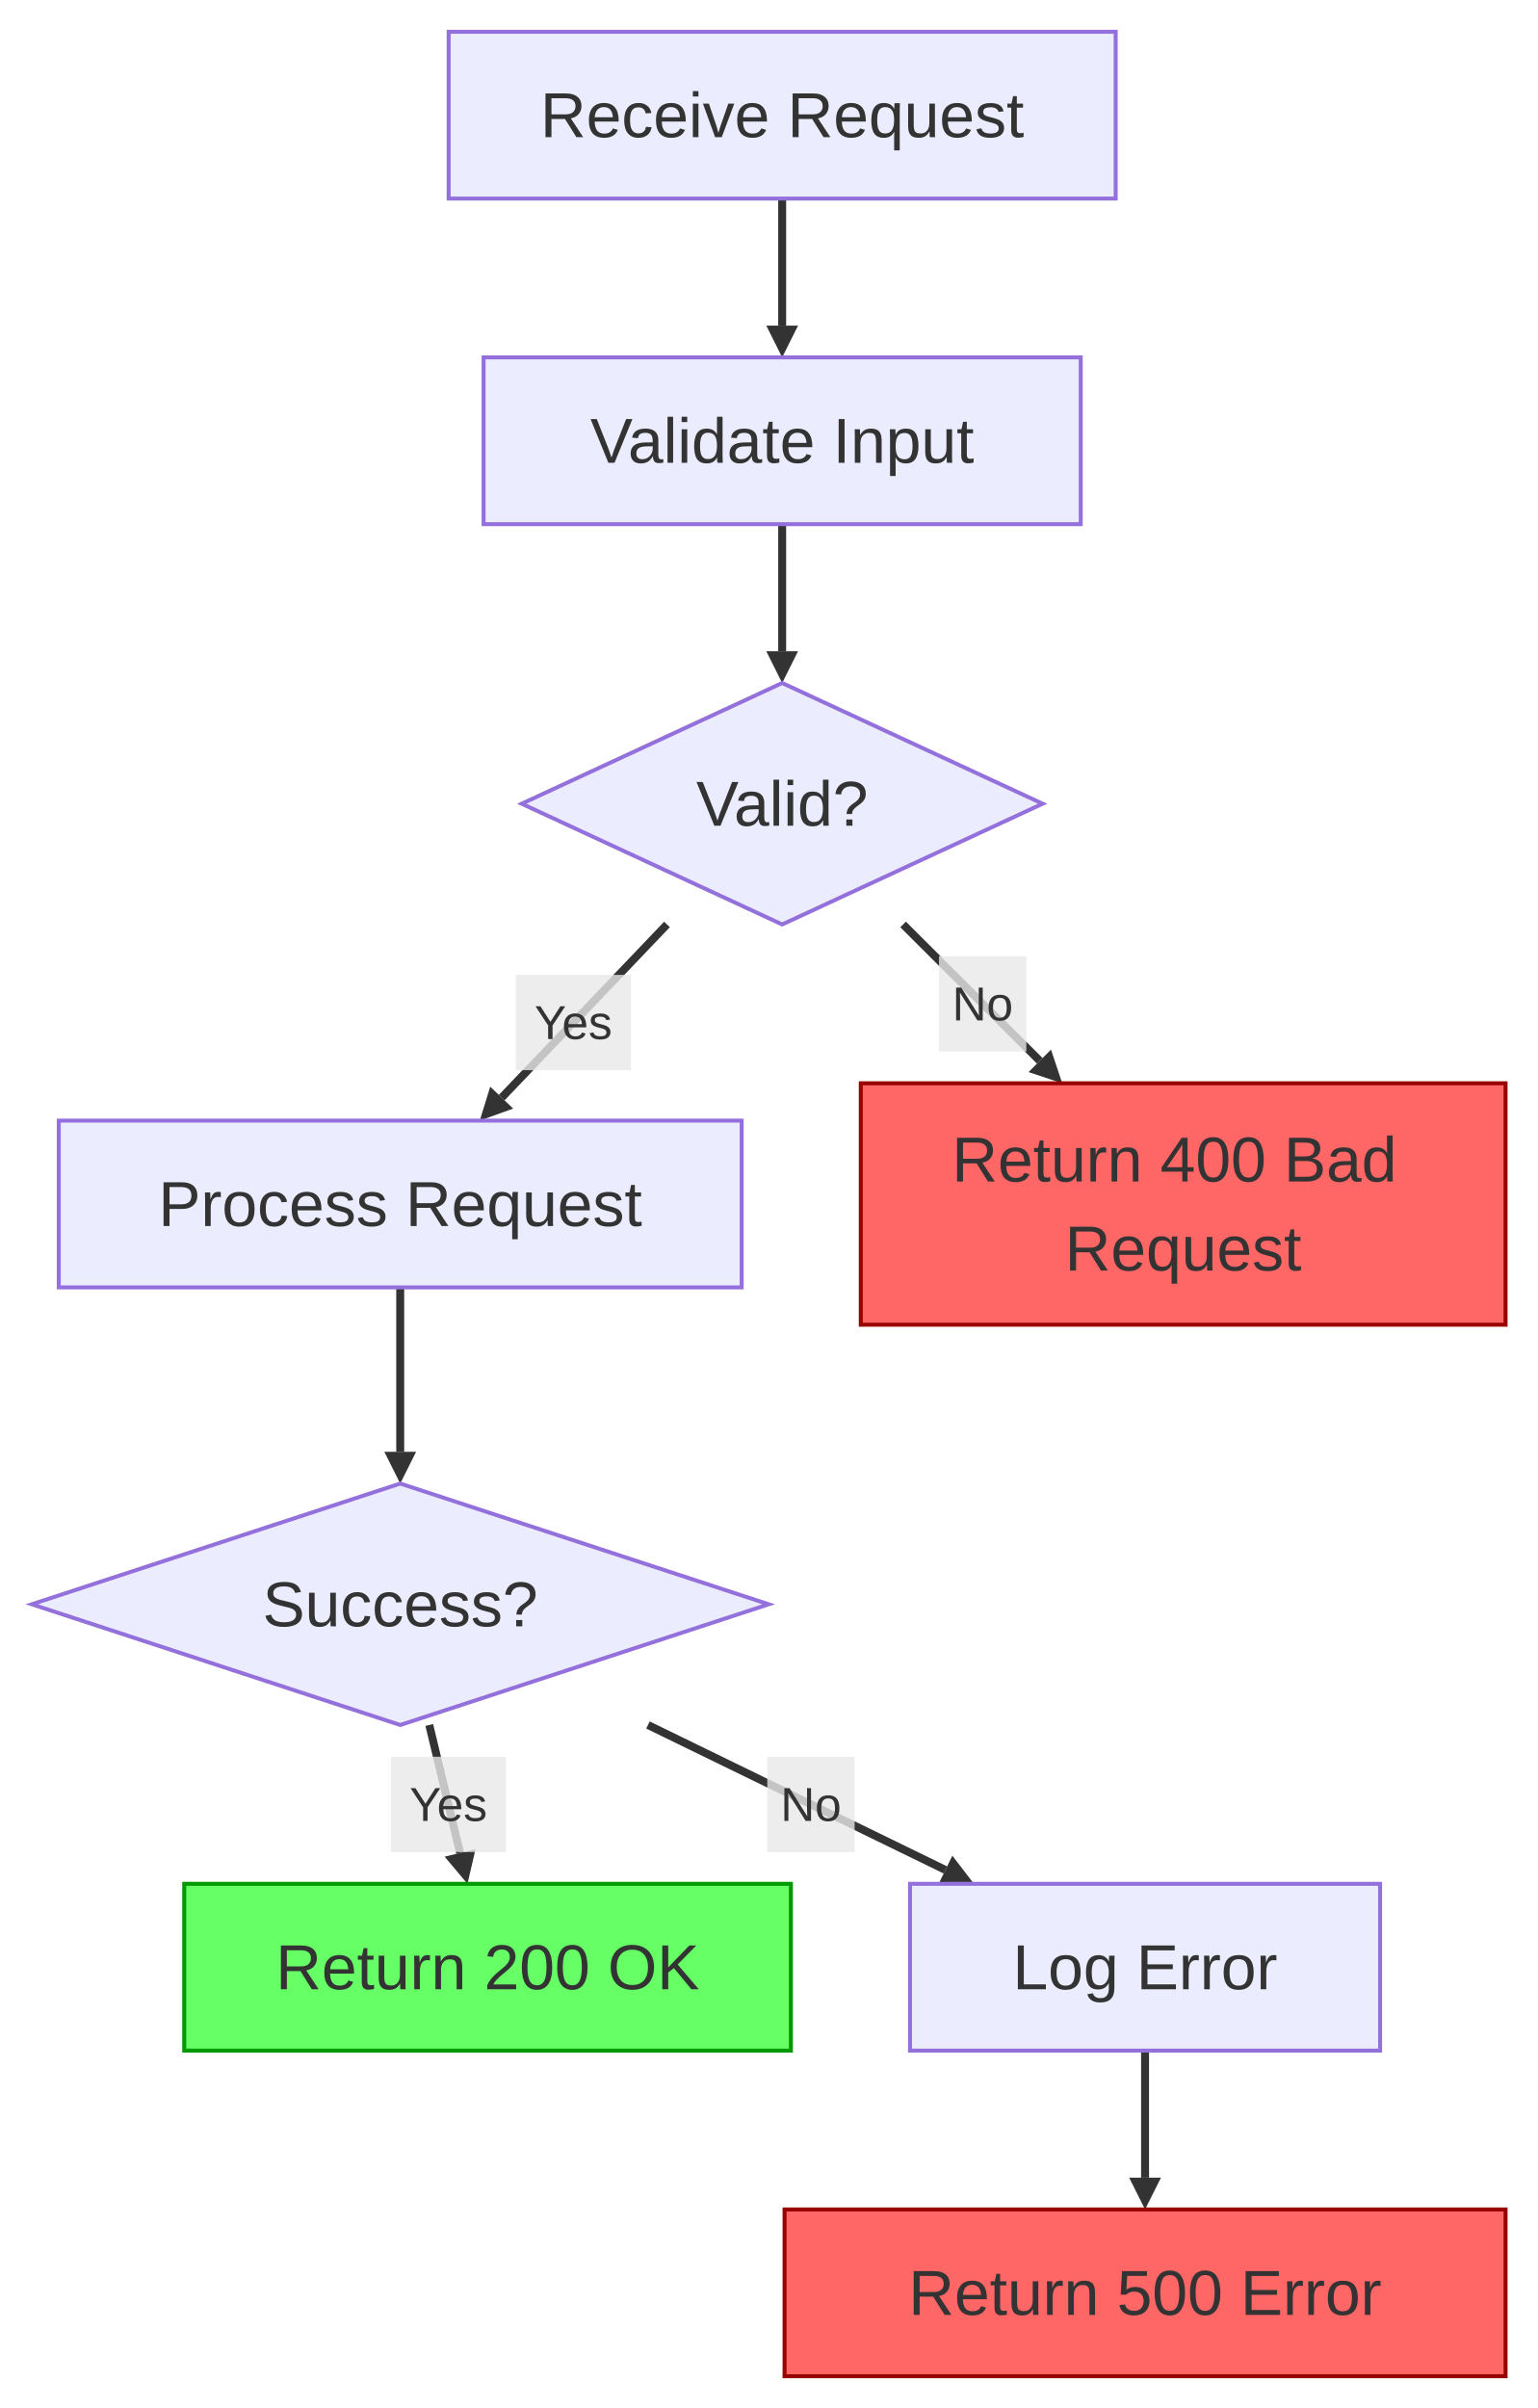
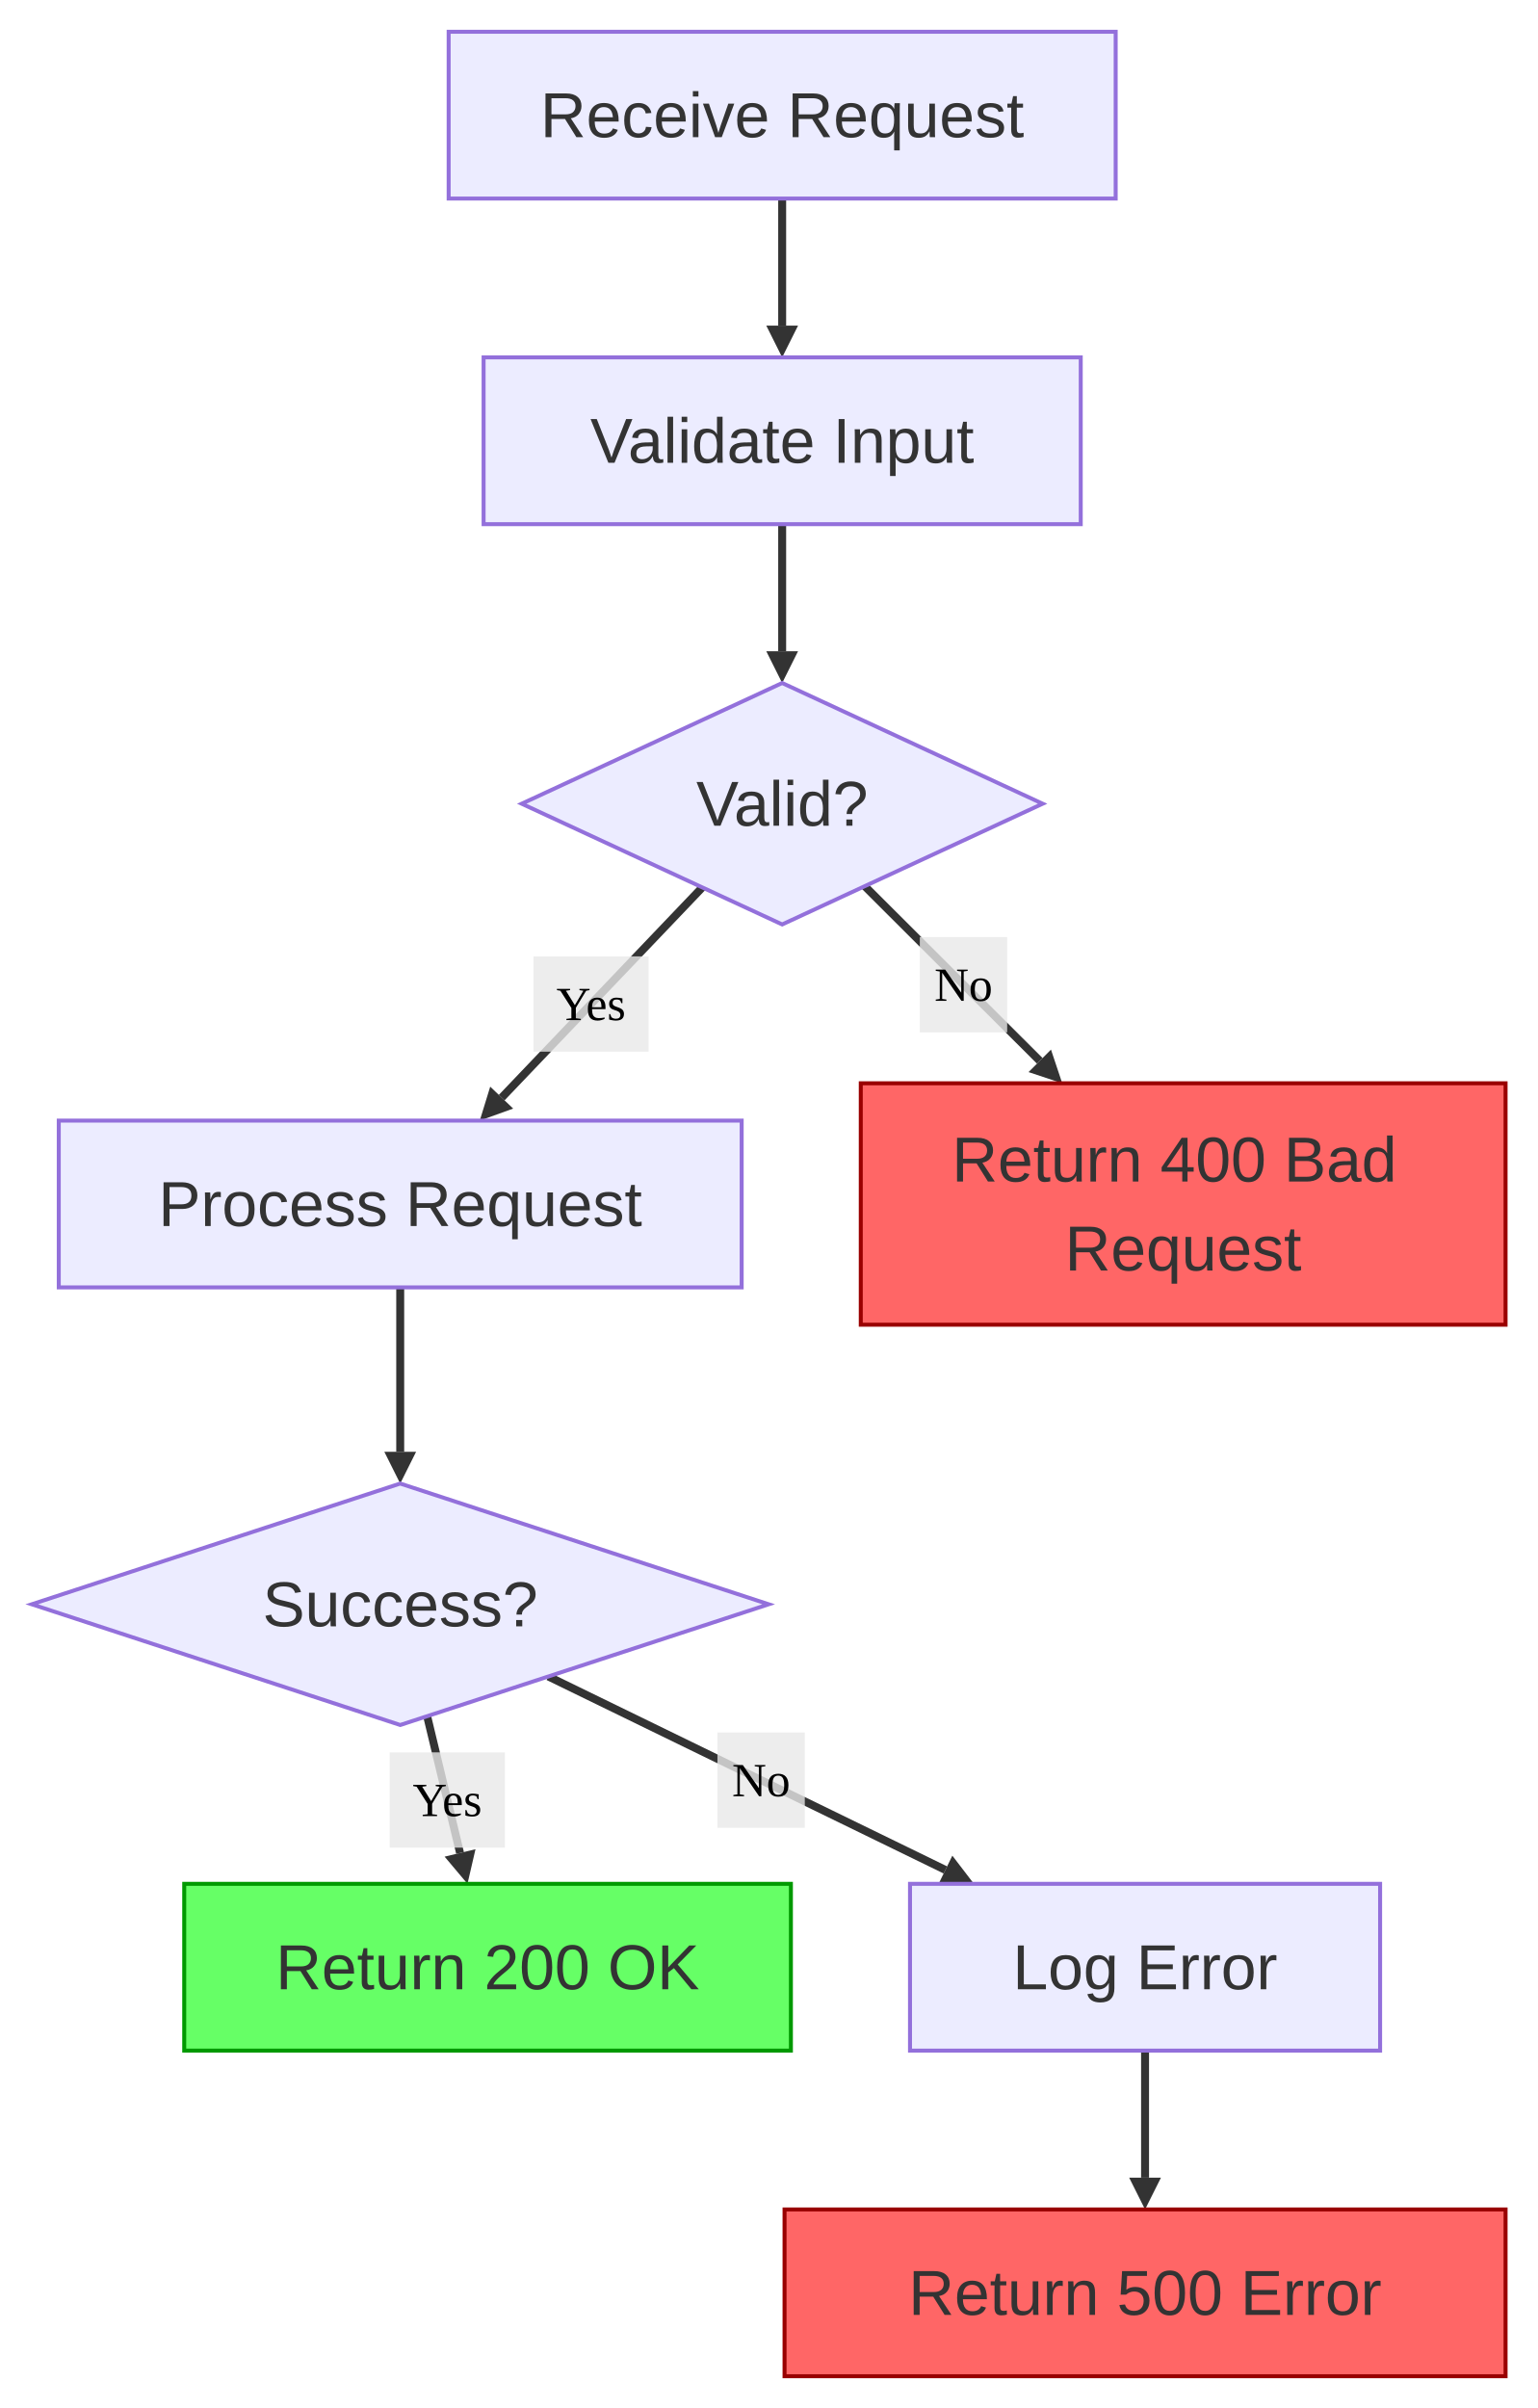
- <svg xmlns="http://www.w3.org/2000/svg" viewBox="-8 -8 387.2 606.4" width="387.2" height="606.4" style="background-color: white">
+ <svg xmlns="http://www.w3.org/2000/svg" viewBox="-8.0 -8.0 387.2 606.4" width="387.2" height="606.4" style="background-color: white">
  <defs>
    <marker id="arrow" viewBox="0 0 10 10" markerWidth="8" markerHeight="8" refX="0" refY="5" orient="auto" markerUnits="userSpaceOnUse">
      <path d="M 0 0 L 10 5 L 0 10 z" fill="#333333" />
    </marker>
    <marker id="circle-end" viewBox="0 0 10 10" markerWidth="8" markerHeight="8" refX="10" refY="5" orient="auto" markerUnits="userSpaceOnUse">
      <circle cx="5" cy="5" r="5" fill="#333333" />
    </marker>
    <marker id="cross-end" viewBox="0 0 11 11" markerWidth="8" markerHeight="8" refX="10" refY="5.5" orient="auto" markerUnits="userSpaceOnUse">
      <path d="M 1,1 l 9,9 M 10,1 l -9,9" stroke="#333333" stroke-width="2" />
    </marker>
    <marker id="arrow-reverse" viewBox="0 0 10 10" markerWidth="8" markerHeight="8" refX="0" refY="5" orient="auto-start-reverse" markerUnits="userSpaceOnUse">
      <path d="M 0 0 L 10 5 L 0 10 z" fill="#333333" />
    </marker>
  </defs>
  <style>.node rect, .node polygon, .node circle, .node &gt; path, .node line { fill: #ECECFF; stroke: #9370DB; stroke-width: 1; }
.node text { fill: #333333; font-family: "trebuchet ms", verdana, arial, sans-serif, "Apple Color Emoji", "Segoe UI Emoji", "Noto Color Emoji", "Twemoji Mozilla"; font-size: 16px; }
.edge path { fill: none; stroke: #333333; }
.edge text { fill: #333333; font-family: "trebuchet ms", verdana, arial, sans-serif, "Apple Color Emoji", "Segoe UI Emoji", "Noto Color Emoji", "Twemoji Mozilla"; font-size: 12px; }
.subgraph rect { fill: #ffffde; stroke: #aaaa33; stroke-width: 1; opacity: 0.5; }
.subgraph text { fill: #333333; font-family: "trebuchet ms", verdana, arial, sans-serif, "Apple Color Emoji", "Segoe UI Emoji", "Noto Color Emoji", "Twemoji Mozilla"; font-size: 12px; font-weight: bold; }
</style>
  <g class="edge" data-edge-source="A" data-edge-target="B">
    <path d="M189.0,42.0 L189.0,74.0" stroke-width="2" marker-end="url(#arrow)" />
  </g>
  <g class="edge" data-edge-source="B" data-edge-target="C">
    <path d="M189.0,124.0 L189.0,156.0" stroke-width="2" marker-end="url(#arrow)" />
  </g>
  <g class="edge" data-edge-source="C" data-edge-target="D">
-     <path d="M159.99,224.8 L118.36,268.41" stroke-width="2" marker-end="url(#arrow)" />
-     <rect x="121.91" y="237.5" width="29.0" height="24.0" fill="rgba(232,232,232,0.8)" stroke="none" />
-     <text text-anchor="middle" dominant-baseline="central" x="136.41" y="249.5">Yes</text>
+     <path d="M168.88,215.48 L118.36,268.41" stroke-width="2" marker-end="url(#arrow)" />
  </g>
  <g class="edge" data-edge-source="C" data-edge-target="E">
-     <path d="M219.46,224.8 L253.88,259.15" stroke-width="2" marker-end="url(#arrow)" />
-     <rect x="228.5" y="232.8" width="22.0" height="24.0" fill="rgba(232,232,232,0.8)" stroke="none" />
-     <text text-anchor="middle" dominant-baseline="central" x="239.5" y="244.8">No</text>
+     <path d="M209.8,215.16 L253.88,259.15" stroke-width="2" marker-end="url(#arrow)" />
  </g>
  <g class="edge" data-edge-source="D" data-edge-target="F">
    <path d="M92.8,316.2 L92.8,357.6" stroke-width="2" marker-end="url(#arrow)" />
  </g>
  <g class="edge" data-edge-source="F" data-edge-target="G">
-     <path d="M100.12,426.4 L107.87,458.62" stroke-width="2" marker-end="url(#arrow)" />
-     <rect x="90.43" y="434.4" width="29.0" height="24.0" fill="rgba(232,232,232,0.8)" stroke="none" />
-     <text text-anchor="middle" dominant-baseline="central" x="104.93" y="446.4">Yes</text>
+     <path d="M99.58,424.18 L107.87,458.62" stroke-width="2" marker-end="url(#arrow)" />
  </g>
  <g class="edge" data-edge-source="F" data-edge-target="H">
-     <path d="M155.2,426.4 L230.11,462.9" stroke-width="2" marker-end="url(#arrow)" />
-     <rect x="185.25" y="434.4" width="22.0" height="24.0" fill="rgba(232,232,232,0.8)" stroke="none" />
-     <text text-anchor="middle" dominant-baseline="central" x="196.25" y="446.4">No</text>
+     <path d="M130.11,414.18 L230.11,462.9" stroke-width="2" marker-end="url(#arrow)" />
  </g>
  <g class="edge" data-edge-source="H" data-edge-target="I">
    <path d="M280.4,508.4 L280.4,540.4" stroke-width="2" marker-end="url(#arrow)" />
  </g>
  <g class="node" data-node-id="A">
    <rect x="105" y="0.0" width="168.0" height="42.0" />
    <text text-anchor="middle" dominant-baseline="central" font-family="&quot;trebuchet ms&quot;, verdana, arial, sans-serif, &quot;Apple Color Emoji&quot;, &quot;Segoe UI Emoji&quot;, &quot;Noto Color Emoji&quot;, &quot;Twemoji Mozilla&quot;" x="189" y="21">Receive Request</text>
  </g>
  <g class="node" data-node-id="B">
    <rect x="113.8" y="82.0" width="150.4" height="42.0" />
    <text text-anchor="middle" dominant-baseline="central" font-family="&quot;trebuchet ms&quot;, verdana, arial, sans-serif, &quot;Apple Color Emoji&quot;, &quot;Segoe UI Emoji&quot;, &quot;Noto Color Emoji&quot;, &quot;Twemoji Mozilla&quot;" x="189" y="103">Validate Input</text>
  </g>
  <g class="node" data-node-id="C">
    <polygon points="189.0,164.0 254.6,194.4 189.0,224.8 123.4,194.4" />
    <text text-anchor="middle" dominant-baseline="central" font-family="&quot;trebuchet ms&quot;, verdana, arial, sans-serif, &quot;Apple Color Emoji&quot;, &quot;Segoe UI Emoji&quot;, &quot;Noto Color Emoji&quot;, &quot;Twemoji Mozilla&quot;" x="189" y="194.4">Valid?</text>
  </g>
  <g class="node" data-node-id="D">
    <rect x="6.8" y="274.2" width="172.0" height="42.0" />
    <text text-anchor="middle" dominant-baseline="central" font-family="&quot;trebuchet ms&quot;, verdana, arial, sans-serif, &quot;Apple Color Emoji&quot;, &quot;Segoe UI Emoji&quot;, &quot;Noto Color Emoji&quot;, &quot;Twemoji Mozilla&quot;" x="92.8" y="295.2">Process Request</text>
  </g>
  <g class="node" data-node-id="E">
    <rect x="208.8" y="264.8" width="162.4" height="60.8" style="fill:#f66;stroke:#900" />
    <text text-anchor="middle" dominant-baseline="central" font-family="&quot;trebuchet ms&quot;, verdana, arial, sans-serif, &quot;Apple Color Emoji&quot;, &quot;Segoe UI Emoji&quot;, &quot;Noto Color Emoji&quot;, &quot;Twemoji Mozilla&quot;" x="290" y="284">
      <tspan x="290" y="284">Return 400 Bad</tspan>
      <tspan x="290" y="306.4">Request</tspan>
    </text>
  </g>
  <g class="node" data-node-id="F">
    <polygon points="92.8,365.6 185.6,396.0 92.8,426.4 0.0,396.0" />
    <text text-anchor="middle" dominant-baseline="central" font-family="&quot;trebuchet ms&quot;, verdana, arial, sans-serif, &quot;Apple Color Emoji&quot;, &quot;Segoe UI Emoji&quot;, &quot;Noto Color Emoji&quot;, &quot;Twemoji Mozilla&quot;" x="92.8" y="396">Success?</text>
  </g>
  <g class="node" data-node-id="G">
    <rect x="38.4" y="466.4" width="152.8" height="42.0" style="fill:#6f6;stroke:#090" />
    <text text-anchor="middle" dominant-baseline="central" font-family="&quot;trebuchet ms&quot;, verdana, arial, sans-serif, &quot;Apple Color Emoji&quot;, &quot;Segoe UI Emoji&quot;, &quot;Noto Color Emoji&quot;, &quot;Twemoji Mozilla&quot;" x="114.8" y="487.4">Return 200 OK</text>
  </g>
  <g class="node" data-node-id="H">
    <rect x="221.2" y="466.4" width="118.4" height="42.0" />
    <text text-anchor="middle" dominant-baseline="central" font-family="&quot;trebuchet ms&quot;, verdana, arial, sans-serif, &quot;Apple Color Emoji&quot;, &quot;Segoe UI Emoji&quot;, &quot;Noto Color Emoji&quot;, &quot;Twemoji Mozilla&quot;" x="280.4" y="487.4">Log Error</text>
  </g>
  <g class="node" data-node-id="I">
    <rect x="189.6" y="548.4" width="181.6" height="42.0" style="fill:#f66;stroke:#900" />
    <text text-anchor="middle" dominant-baseline="central" font-family="&quot;trebuchet ms&quot;, verdana, arial, sans-serif, &quot;Apple Color Emoji&quot;, &quot;Segoe UI Emoji&quot;, &quot;Noto Color Emoji&quot;, &quot;Twemoji Mozilla&quot;" x="280.4" y="569.4">Return 500 Error</text>
  </g>
+   <g class="edge-label" data-edge-source="C" data-edge-target="D">
+     <rect x="126.36" y="232.84" width="29.0" height="24.0" fill="rgba(232,232,232,0.8)" stroke="none" />
+     <text text-anchor="middle" dominant-baseline="central" x="140.86" y="244.84">Yes</text>
+   </g>
+   <g class="edge-label" data-edge-source="C" data-edge-target="E">
+     <rect x="223.67" y="227.98" width="22.0" height="24.0" fill="rgba(232,232,232,0.8)" stroke="none" />
+     <text text-anchor="middle" dominant-baseline="central" x="234.67" y="239.98">No</text>
+   </g>
+   <g class="edge-label" data-edge-source="F" data-edge-target="G">
+     <rect x="90.16" y="433.29" width="29.0" height="24.0" fill="rgba(232,232,232,0.8)" stroke="none" />
+     <text text-anchor="middle" dominant-baseline="central" x="104.66" y="445.29">Yes</text>
+   </g>
+   <g class="edge-label" data-edge-source="F" data-edge-target="H">
+     <rect x="172.7" y="428.29" width="22.0" height="24.0" fill="rgba(232,232,232,0.8)" stroke="none" />
+     <text text-anchor="middle" dominant-baseline="central" x="183.7" y="440.29">No</text>
+   </g>
</svg>
